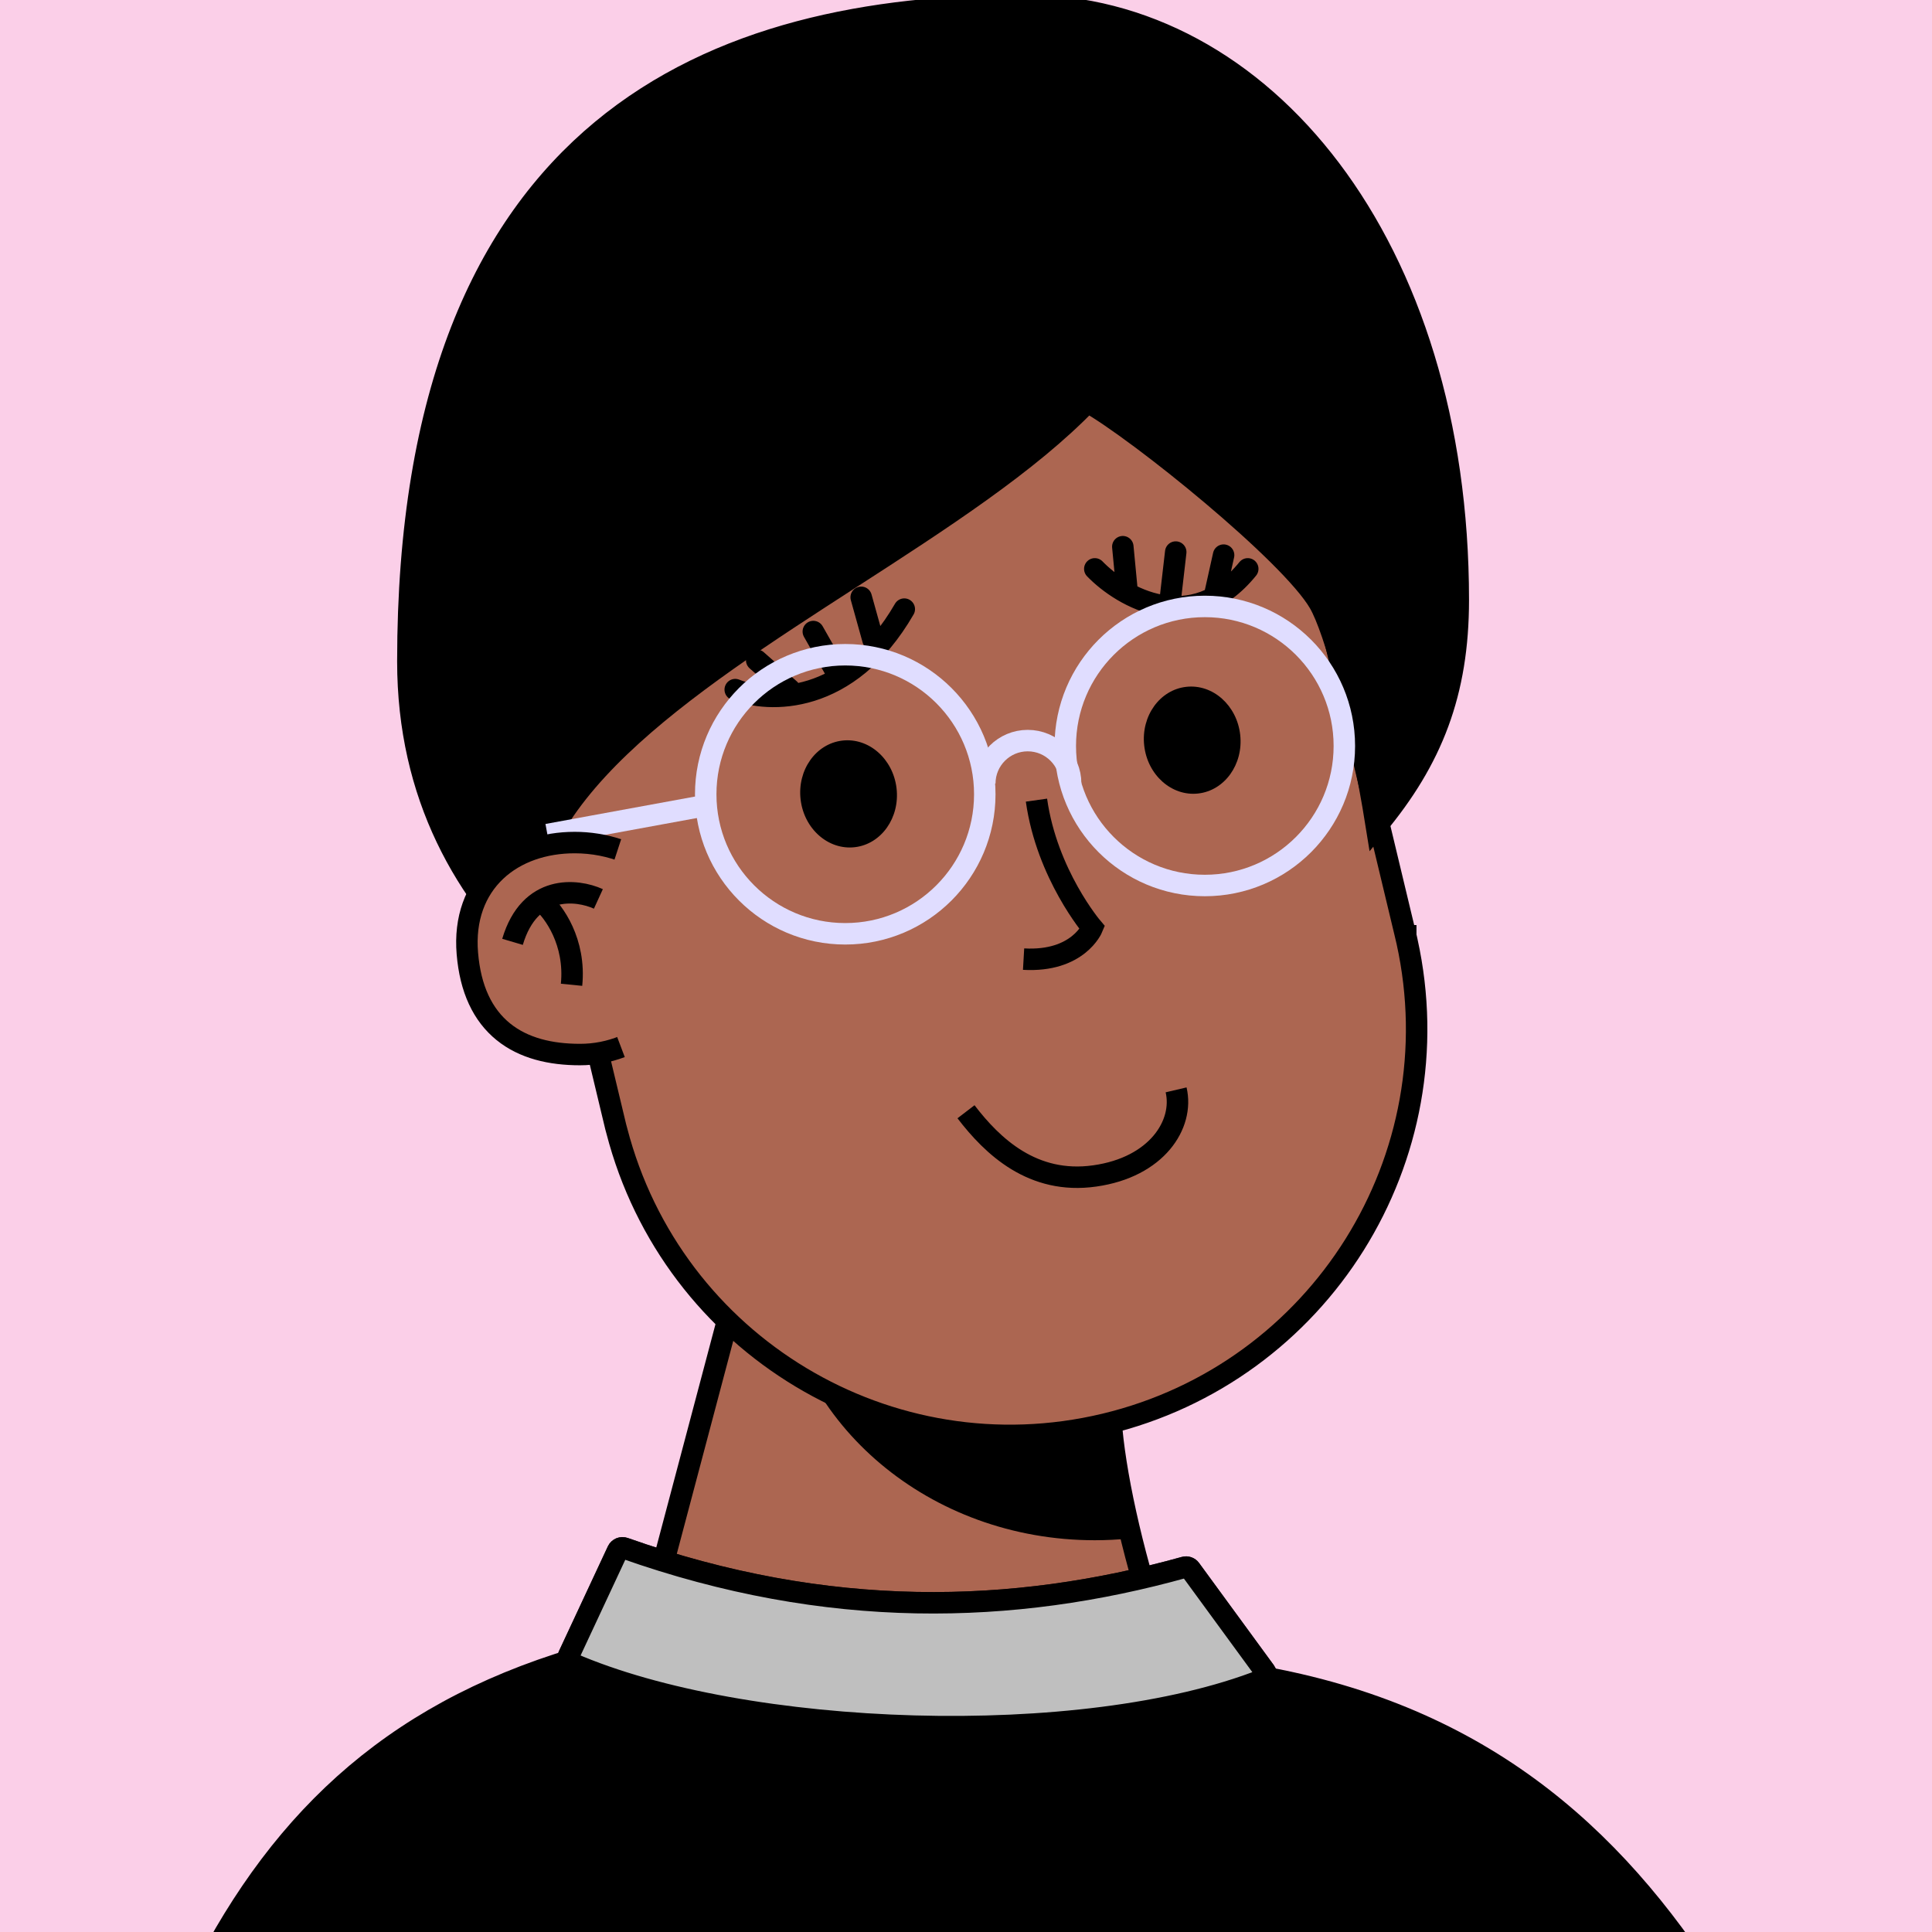
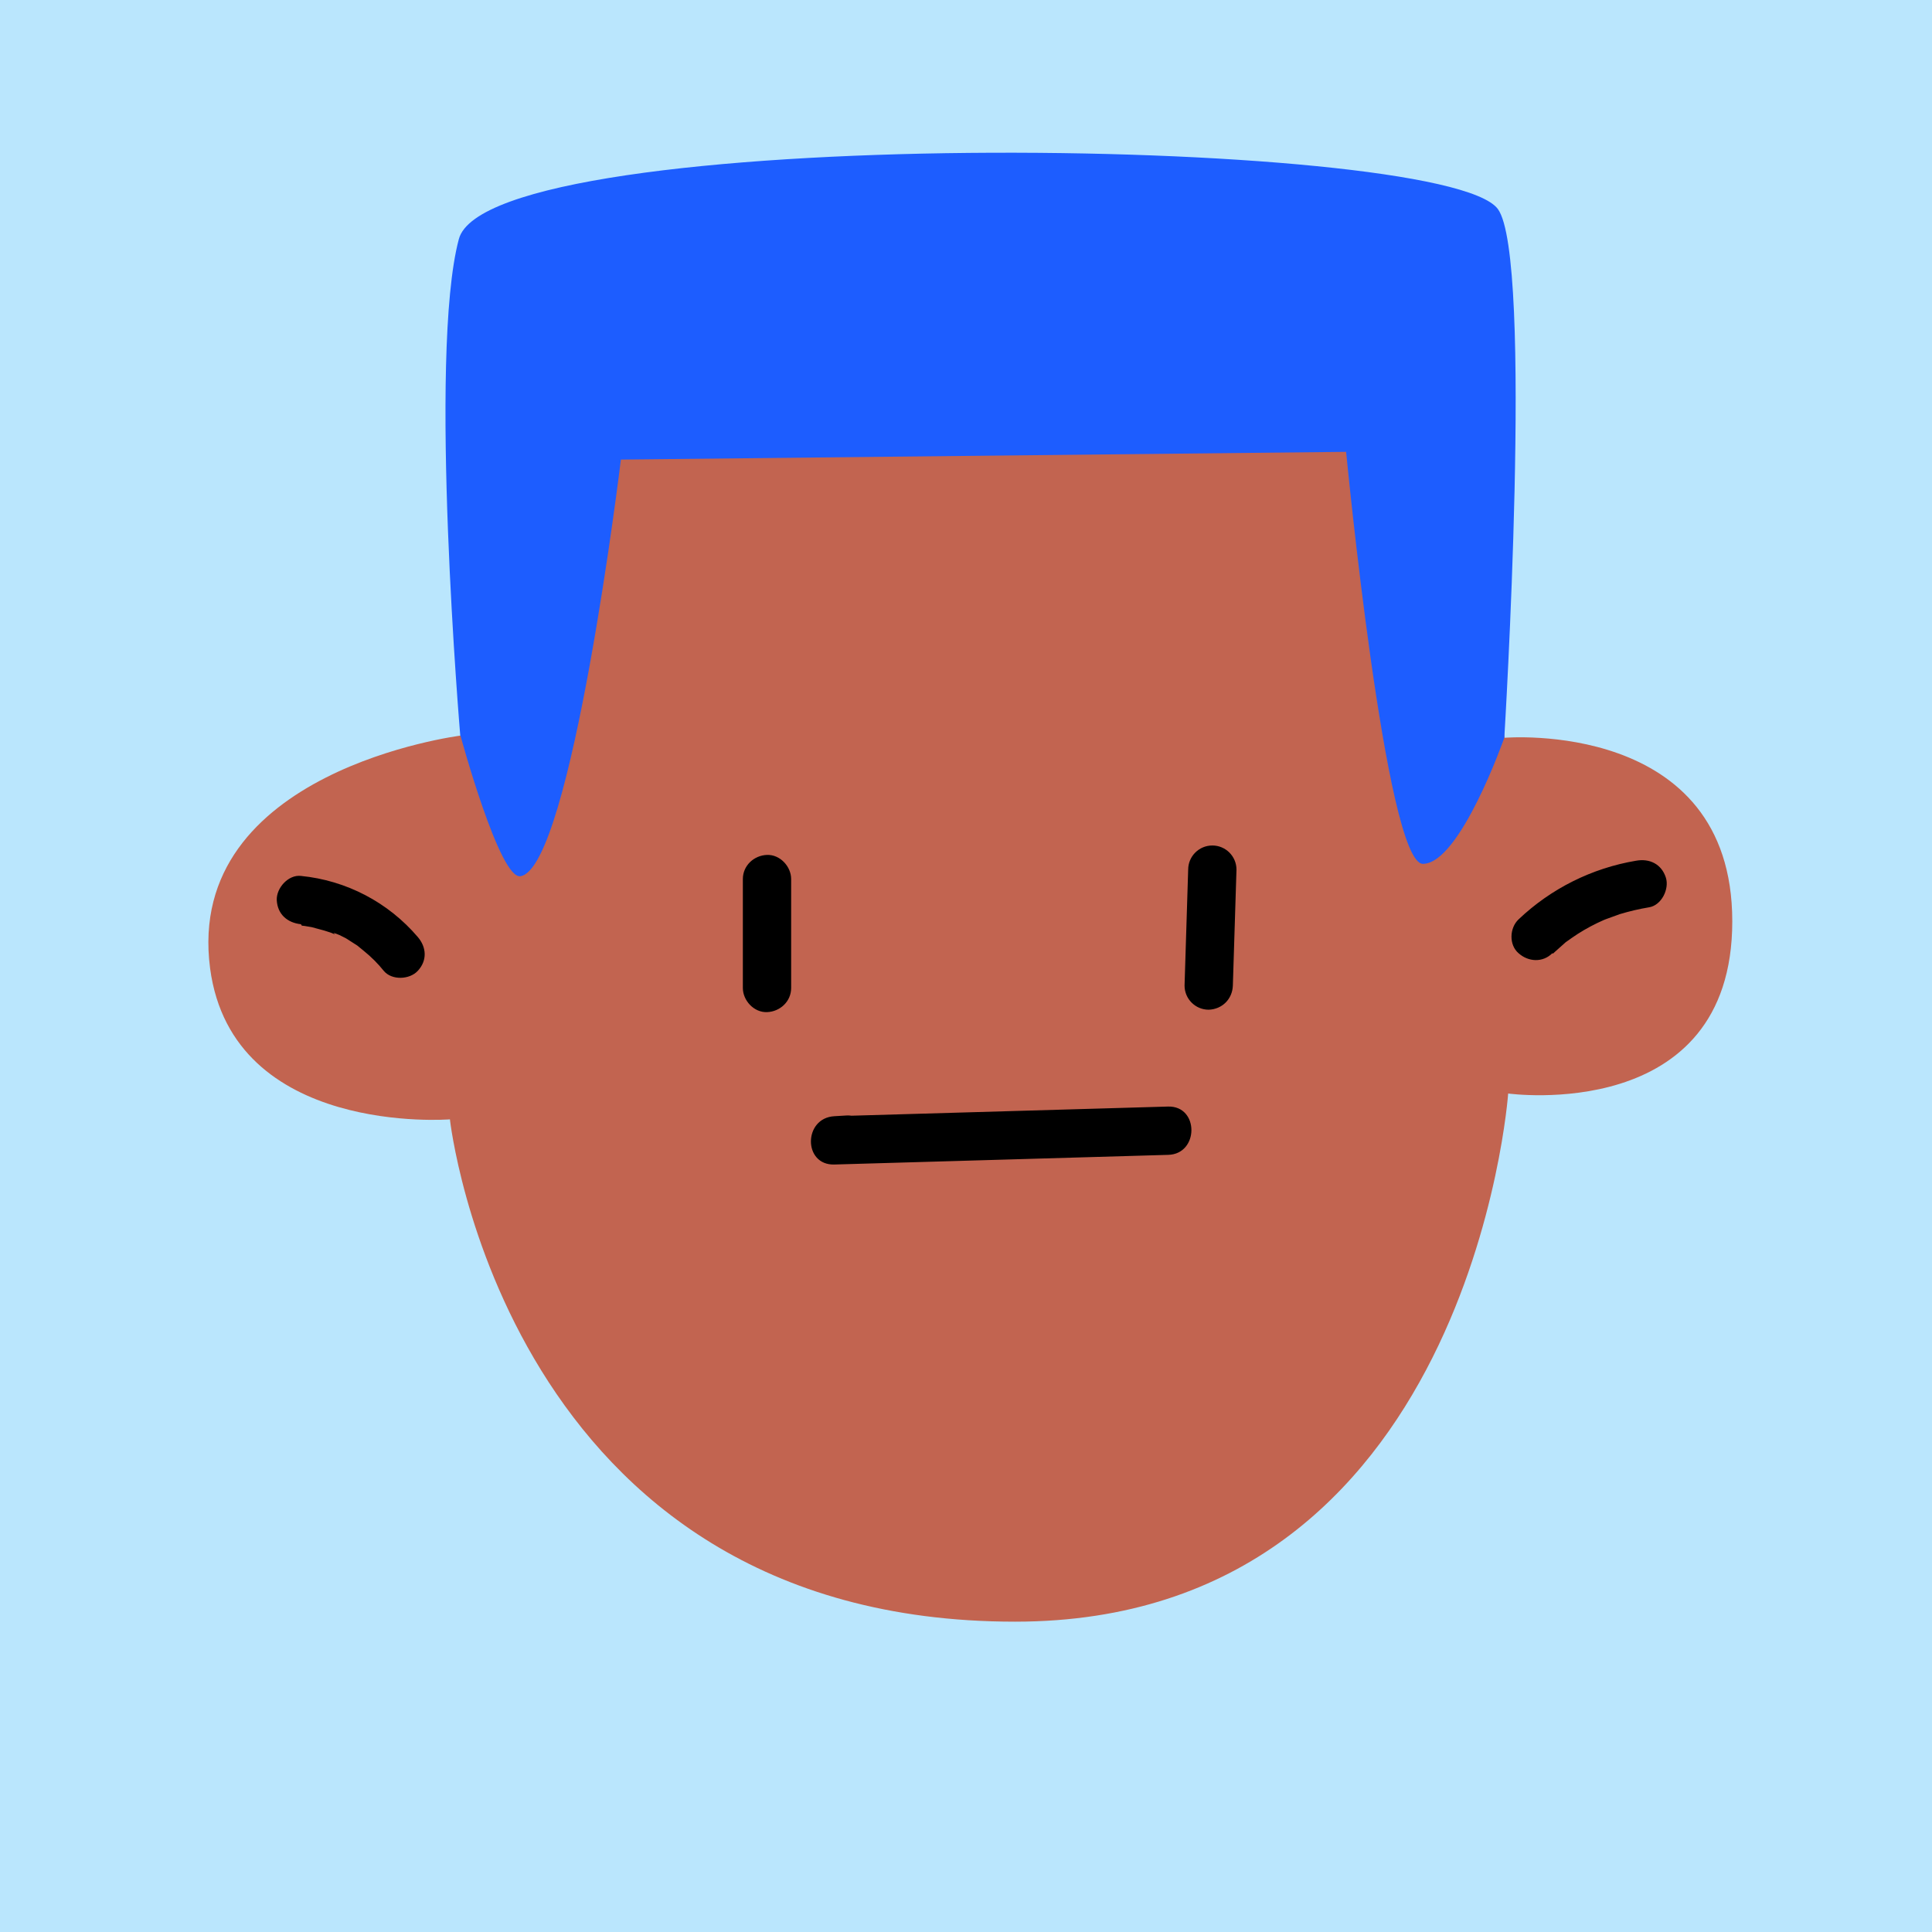
- <svg xmlns="http://www.w3.org/2000/svg" viewBox="0 0 360 360" fill="none" shape-rendering="auto" width="96" height="96">
+ <svg xmlns="http://www.w3.org/2000/svg" viewBox="0 0 80 80" fill="none" shape-rendering="auto" width="96" height="96">
  <mask id="viewboxMask">
-     <rect width="360" height="360" rx="0" ry="0" x="0" y="0" fill="#fff" />
+     <rect width="80" height="80" rx="0" ry="0" x="0" y="0" fill="#fff" />
  </mask>
  <g mask="url(#viewboxMask)">
-     <rect fill="#fbcfe8" width="360" height="360" x="0" y="0" />
-     <g transform="translate(80 23)">
-       <path d="M154 319.5c-14.4-20-25.67-58.67-27-78L58.5 212 30 319.5h124Z" fill="#ac6651" stroke="#000" stroke-width="4" />
-       <path d="M130.37 263.69c-2.1.2-4.22.31-6.37.31-30.78 0-56.05-21.57-58.76-49.1L127 241.5c.38 5.48 1.55 13.32 3.37 22.19Z" fill="#000" style="mix-blend-mode:multiply" />
-       <path d="M181.94 151.37v.01l.1.4.14.65A75.72 75.72 0 0 1 34.93 187.7l-.2-.74L18 117.13l-.06-.29A75.72 75.72 0 0 1 165.2 81.55l.05.21.02.08.05.2.05.2v.01l16.4 68.44.08.34.08.34Z" fill="#ac6651" stroke="#000" stroke-width="4" />
-       <g transform="translate(34 102.3)" />
-     </g>
-     <g transform="translate(170 183)">
-       <path d="M10 24.16c4.94 6.45 12.43 13.6 23.98 11.96 11.55-1.62 16.68-9.6 15.17-16.04" stroke="#000000" stroke-width="4" />
-     </g>
-     <g transform="translate(110 102)">
-       <path d="M27 26.5c6.17 2.5 21.1 3 31.5-15M94 4c5.17 5.33 18.1 12.8 28.5 0M37.15 26.46 31 21.03M116.22 9.44l1.78-8M45.6 22.81l-4.05-7.13M108.14 9.02l.94-8.15M52.67 17.2l-2.2-7.9M100 8.03l-.78-8.16" stroke="#000000" stroke-width="4" stroke-linecap="round" />
-     </g>
-     <g transform="translate(49 11)">
-       <g stroke="#000" stroke-width="4">
-         <path d="M222.73 100.8c0-66.1-36.46-110.8-80.87-110.8C84.96-10 27 11.34 27 112.25c0 24.97 10.66 43.58 25.56 57.29a42.88 42.88 0 0 1-3.5-4.92c-2.88-26.98 29.17-47.7 60.54-67.96 16.65-10.75 33.11-21.39 44.05-32.76 9.6 5.43 37.79 28.2 43.16 37.42 2.88 4.94 7.51 21.87 10.67 41.63 10.34-12.42 15.25-24.84 15.25-42.16Z" fill="#000000" />
-         <path d="M154.26 63.25c13.18-11.95 32.89-39.21 31.62-56.92" />
-       </g>
-     </g>
-     <g transform="translate(142 119)">
-       <g fill="#000000">
-         <ellipse cx="16.12" cy="28.93" rx="9" ry="10" transform="rotate(-6.78 16.12 28.93)" />
-         <ellipse cx="80.15" cy="18.92" rx="9" ry="10" transform="rotate(-6.28 80.15 18.92)" />
-       </g>
-       <g transform="translate(-40 -8)">
-         <g stroke="#e0ddff" stroke-width="4">
-           <circle cx="122.5" cy="28" r="26" />
-           <circle cx="55.5" cy="37" r="26" />
-           <path d="M97.5 35a8 8 0 0 0-16 0M30 39 0 44.5" />
-         </g>
-       </g>
-     </g>
-     <g transform="rotate(-8 1149.44 -1186.92)">
-       <path d="M16.5 3c0 14 7 25 7 25S20 34 10 32" stroke="#000" stroke-width="4" />
-     </g>
-     <g transform="translate(84 154)">
-       <path d="M30.5 6.18A23.78 23.78 0 0 0 23.08 5c-10.5 0-19 6.5-18 18.5 1.04 12.5 8.5 17 19 17A19.6 19.6 0 0 0 31 39.23" stroke="#000" stroke-width="8" />
-       <path d="M31.5 39.04a19.38 19.38 0 0 1-7.42 1.46c-10.5 0-17.96-4.5-19-17-1-12 7.5-18.5 18-18.5 3.14 0 6.19.6 8.92 1.73l-.5 32.3Z" fill="#ac6651" />
-       <path d="M27.5 13.5c-4-1.83-12.8-2.8-16 8" stroke="#000" stroke-width="4" />
-       <path d="M17 14c2.17 1.83 6.3 7.5 5.5 15.5" stroke="#000" stroke-width="4" />
-       <g transform="translate(3 35)" />
-     </g>
-     <g transform="translate(53 272)">
-       <g stroke="#000" stroke-width="4">
-         <path d="M260.7 91H-12.64C3.67 61.66 26.86 42.98 64.44 34.4c16.02-3.65 34.67-5.47 56.56-5.47 9.46 0 16.81 1.44 23.8 3.35 2.58.7 5.18 1.5 7.84 2.3 4.4 1.34 8.97 2.72 13.91 3.86l.14.03.15.01c46.12 3.8 73.78 24.3 93.85 52.5Z" fill="#000000" />
-         <path d="m52.93 36.58 9.15-19.6a1 1 0 0 1 1.25-.51c37.93 13.42 72.43 12.48 104.4 3.57a1 1 0 0 1 1.09.38l13.93 19.05a.98.98 0 0 1-.42 1.5c-33.6 13.2-96.67 10.95-128.91-3.07a.98.98 0 0 1-.49-1.32Z" fill="#000000" />
-         <path opacity=".75" d="m52.93 36.58 9.15-19.6a1 1 0 0 1 1.25-.51c37.93 13.42 72.43 12.48 104.4 3.57a1 1 0 0 1 1.09.38l13.93 19.05a.98.98 0 0 1-.42 1.5c-33.6 13.2-96.67 10.95-128.91-3.07a.98.98 0 0 1-.49-1.32Z" fill="#fff" />
-       </g>
-     </g>
+     <rect fill="#bae6fd" width="80" height="80" x="0" y="0" />
+     <path d="M19.07 30.47s1.57-20.23 21.59-20.23S62.3 30.55 62.3 30.55s9.43-.8 9.43 7.6c0 8.42-9.28 7.13-9.28 7.13S60.9 67.15 42.03 67.15c-21.11 0-23.4-20.8-23.4-20.8s-9 .72-9.93-6.25c-1.08-8.2 10.37-9.64 10.37-9.64" fill="#c26450" />
+     <path d="m64.3 39.49.46-.41.1-.09c.12-.1-.13.1-.02.02l.24-.17q.5-.35 1.06-.62l.26-.12.05-.02.05-.02.58-.21q.6-.18 1.2-.28c.52-.08.85-.76.7-1.23-.18-.56-.67-.8-1.23-.7a9.3 9.3 0 0 0-4.87 2.43c-.38.36-.4 1.06 0 1.4.4.36 1 .4 1.4 0zm-51.8-1.16.14.01c-.27-.02-.11-.01-.04 0l.3.05.52.14.28.09.12.05c.02 0 .22.09.06.02-.14-.1 0-.04.03-.03l.15.06.26.13.47.3.27.22q.47.38.83.83c.33.4 1.07.37 1.41 0 .4-.43.36-.98 0-1.4a7.3 7.3 0 0 0-4.84-2.53c-.52-.06-1.02.5-1 1 .03.59.44.94 1 1m18.3-1.9v4.54c0 .52.46 1.02 1 1s1-.44 1-1V36.4c0-.52-.46-1.02-1-1s-1 .44-1 1M49.2 36l-.15 4.81a1 1 0 0 0 1 1c.56-.02.98-.44 1-1l.15-4.8a1 1 0 0 0-1-1 1 1 0 0 0-1 1" fill="black" />
+     <path d="m35.05 46.19-.5.03c-1.29.07-1.3 2.04 0 2l13.82-.4c1.28-.03 1.29-2.03 0-2l-13.83.4v2l.5-.03c1.29-.07 1.3-2.07 0-2" fill="black" />
+     <path d="M19.07 30.47s1.63 6 2.49 5.81c2.1-.36 4.15-17.25 4.15-17.25l30.03-.32s1.64 17.06 3.18 17.06 3.37-5.22 3.37-5.22 1.22-19.9-.27-21.9C59.7 5.58 20.28 5.12 19 9.9s.06 20.58.06 20.58z" fill="#1d5dff" />
  </g>
</svg>
